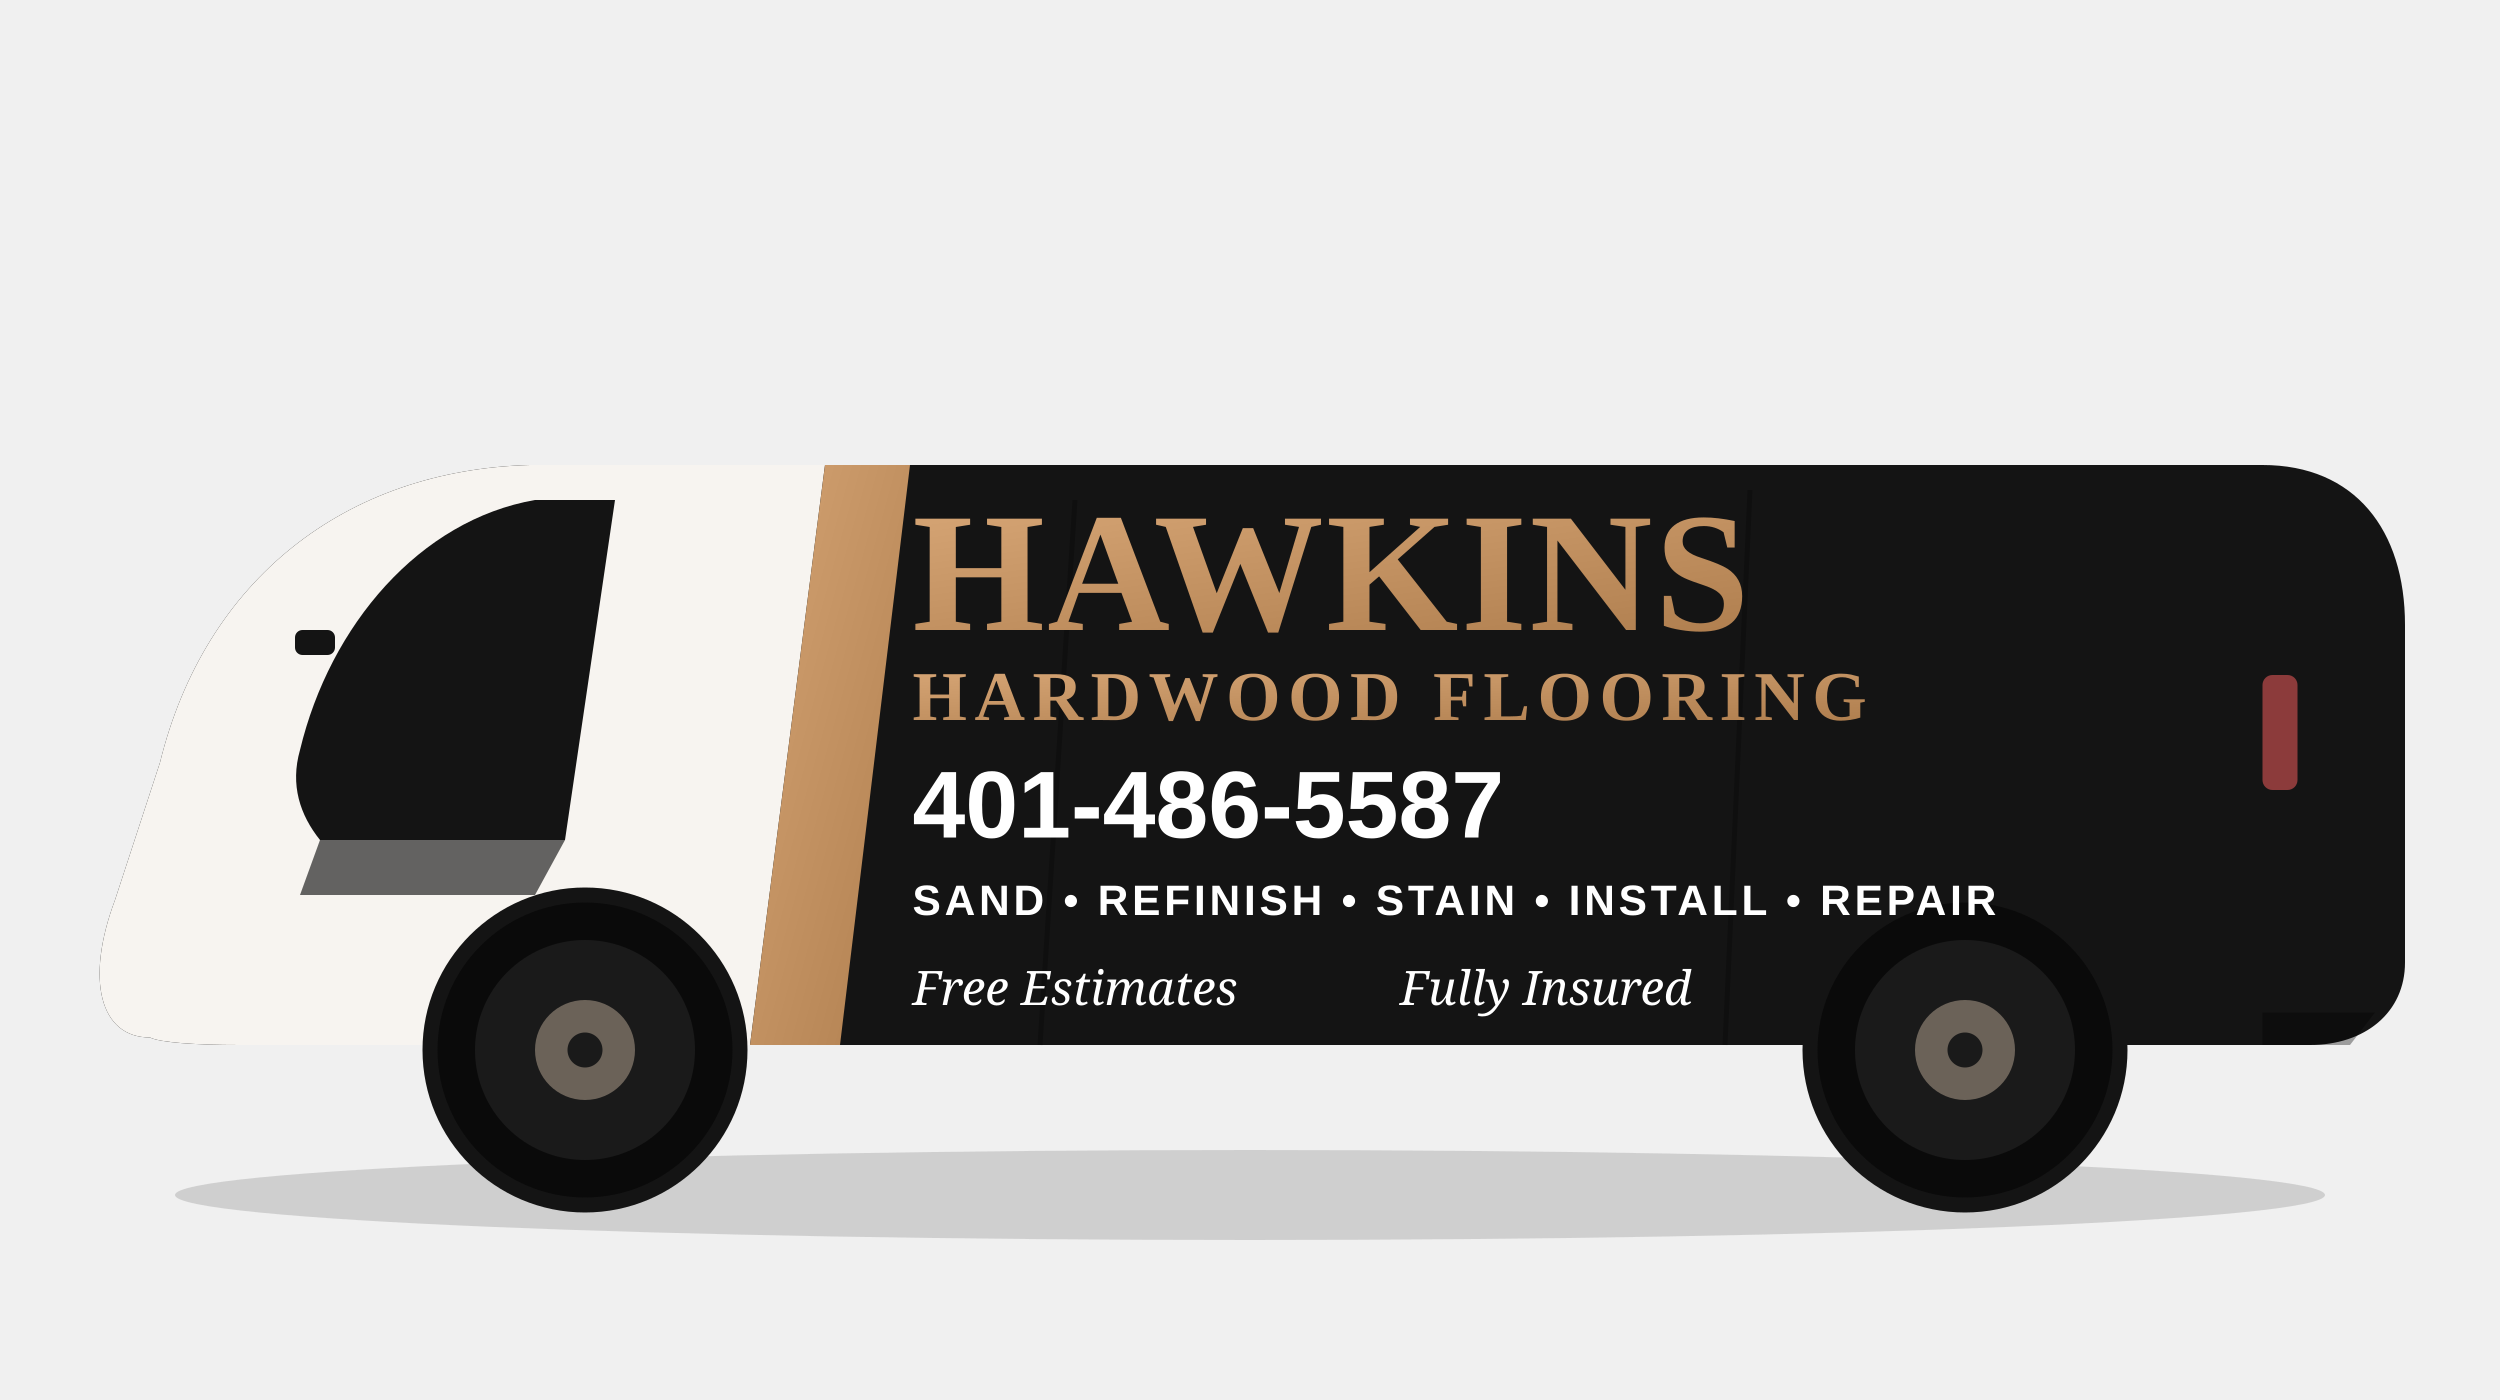
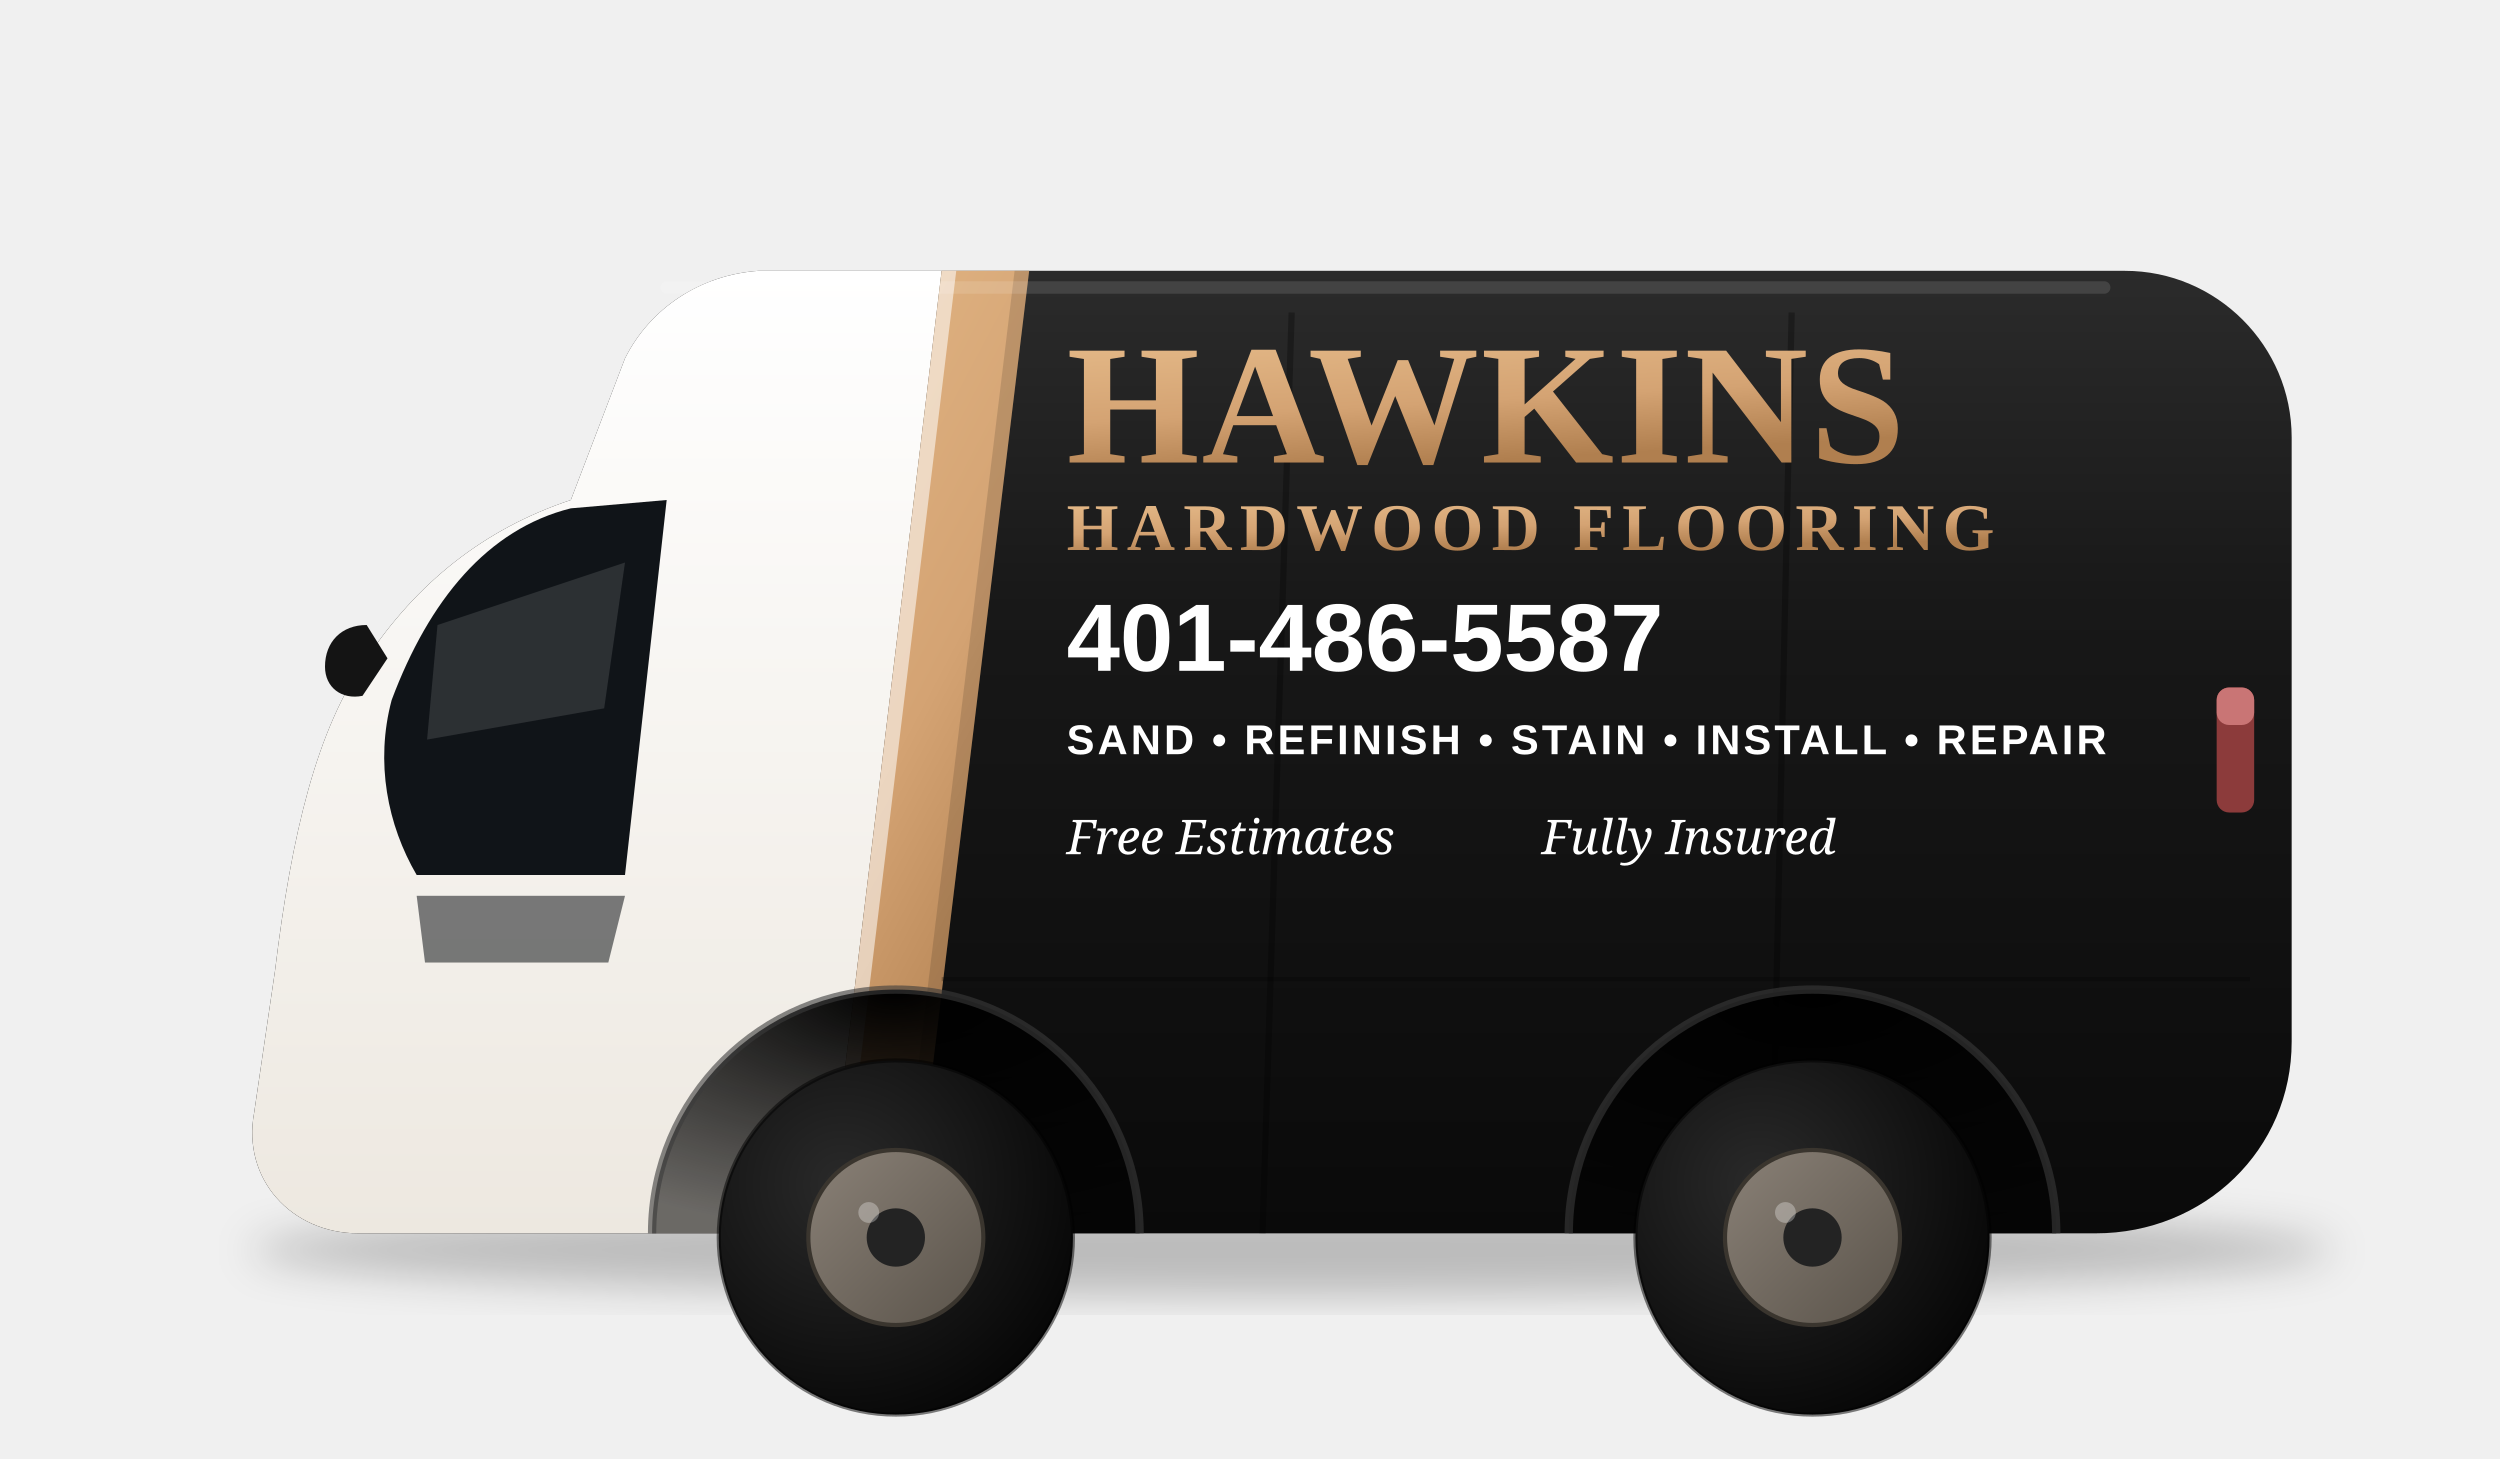
- <svg xmlns="http://www.w3.org/2000/svg" viewBox="0 0 1000 560" role="img" aria-labelledby="vanTitle">
+ <svg xmlns="http://www.w3.org/2000/svg" viewBox="0 0 1200 700" role="img" aria-labelledby="vanTitle">
  <defs>
-     <linearGradient id="stripe" x1="0" y1="0" x2="1" y2="1">
-       <stop offset="0" stop-color="#D4A373" />
+     <linearGradient id="stripe" x1="0" y1="0" x2="0.4" y2="1">
+       <stop offset="0" stop-color="#E2B685" />
+       <stop offset="0.55" stop-color="#D4A373" />
      <stop offset="1" stop-color="#B07F4F" />
    </linearGradient>
+     <linearGradient id="bodyFill" x1="0" y1="0" x2="0" y2="1">
+       <stop offset="0" stop-color="#2B2B2B" />
+       <stop offset="0.35" stop-color="#181818" />
+       <stop offset="1" stop-color="#0A0A0A" />
+     </linearGradient>
+     <linearGradient id="cabFill" x1="0" y1="0" x2="0" y2="1">
+       <stop offset="0" stop-color="#FFFFFF" />
+       <stop offset="1" stop-color="#EDE8E0" />
+     </linearGradient>
+     <radialGradient id="tireFill" cx="0.35" cy="0.35" r="0.75">
+       <stop offset="0" stop-color="#2A2A2A" />
+       <stop offset="1" stop-color="#050505" />
+     </radialGradient>
+     <linearGradient id="rimFill" x1="0" y1="0" x2="1" y2="1">
+       <stop offset="0" stop-color="#8A8177" />
+       <stop offset="1" stop-color="#5A534A" />
+     </linearGradient>
+     <radialGradient id="archFill" cx="0.5" cy="0" r="1">
+       <stop offset="0" stop-color="#000000" />
+       <stop offset="1" stop-color="#000000" stop-opacity="0.55" />
+     </radialGradient>
+     <filter id="softShadow" x="-20%" y="-20%" width="140%" height="140%">
+       <feGaussianBlur in="SourceGraphic" stdDeviation="10" />
+     </filter>
  </defs>
-   <ellipse cx="500" cy="478" rx="430" ry="18" fill="#141414" opacity="0.15" />
-   <path d="M60 415            C40 415 34 392 46 360            L64 305            C82 232 138 188 212 186            L905 186            C942 186 962 212 962 250            L962 385            C962 405 946 418 924 418            L96 418            C78 418 64 417 60 415 Z" fill="#141414" />
-   <path d="M60 415            C40 415 34 392 46 360            L64 305            C82 232 138 188 212 186            L330 186            L300 418            L96 418            C78 418 64 417 60 415 Z" fill="#F7F4F0" />
-   <path d="M330 186 L364 186 L336 418 L300 418 Z" fill="url(#stripe)" />
-   <path d="M120 300            C132 250 168 208 214 200            L246 200            L226 336            L128 336            C120 326 116 314 120 300 Z" fill="#141414" />
-   <path d="M128 336 L226 336 L214 358 L120 358 Z" fill="#141414" opacity="0.65" />
-   <rect x="118" y="252" width="16" height="10" rx="3" fill="#141414" />
-   <line x1="430" y1="200" x2="416" y2="418" stroke="#000000" stroke-opacity="0.25" stroke-width="2" />
-   <line x1="700" y1="196" x2="690" y2="418" stroke="#000000" stroke-opacity="0.25" stroke-width="2" />
-   <rect x="905" y="270" width="14" height="46" rx="4" fill="#8C3B3B" />
-   <path d="M905 405 L950 405 L940 418 L905 418 Z" fill="#000000" opacity="0.35" />
-   <circle cx="234" cy="420" r="62" fill="#0A0A0A" />
-   <circle cx="234" cy="420" r="62" fill="none" stroke="#141414" stroke-width="6" />
-   <circle cx="786" cy="420" r="62" fill="#0A0A0A" />
-   <circle cx="786" cy="420" r="62" fill="none" stroke="#141414" stroke-width="6" />
+   <ellipse cx="620" cy="600" rx="500" ry="22" fill="#000000" opacity="0.22" filter="url(#softShadow)" />
+   <path d="M172 592            C 140 592 116 566 122 534            L 132 466            C 140 400 152 350 176 316            C 200 280 232 254 274 240            L 300 172            C 312 148 336 132 364 130            L 1020 130            C 1064 130 1100 166 1100 210            L 1100 500            C 1100 552 1058 592 1006 592            Z" fill="url(#bodyFill)" />
+   <path d="M172 592            C 140 592 116 566 122 534            L 132 466            C 140 400 152 350 176 316            C 200 280 232 254 274 240            L 300 172            C 312 148 336 132 364 130            L 452 130            L 396 592            Z" fill="url(#cabFill)" />
+   <path d="M452 130 L494 130 L438 592 L396 592 Z" fill="url(#stripe)" />
+   <path d="M452 130 L459 130 L403 592 L396 592 Z" fill="#FFFFFF" opacity="0.55" />
+   <path d="M487 130 L494 130 L438 592 L431 592 Z" fill="#00000022" />
+   <path d="M188 336            C 206 288 234 254 274 244            L 320 240            L 300 420            L 200 420            C 186 396 180 366 188 336 Z" fill="#101418" />
+   <path d="M210 300 L 300 270 L 290 340 L 205 355 Z" fill="#ffffff" opacity="0.12" />
+   <path d="M200 430 L300 430 L292 462 L204 462 Z" fill="#101418" opacity="0.55" />
+   <path d="M176 300 C 164 300 156 308 156 320 C 156 330 164 336 174 334 L 186 316 Z" fill="#141414" />
+   <line x1="620" y1="150" x2="606" y2="592" stroke="#000000" stroke-opacity="0.3" stroke-width="3" />
+   <line x1="860" y1="150" x2="850" y2="592" stroke="#000000" stroke-opacity="0.3" stroke-width="3" />
+   <line x1="452" y1="470" x2="1080" y2="470" stroke="#000000" stroke-opacity="0.25" stroke-width="2" />
+   <rect x="1064" y="330" width="18" height="60" rx="6" fill="#8C3B3B" />
+   <rect x="1064" y="330" width="18" height="18" rx="6" fill="#C97575" />
+   <path d="M320 138 L1010 138" stroke="#ffffff" stroke-opacity="0.12" stroke-width="6" stroke-linecap="round" />
+   <path d="M 313 592 A 117 117 0 0 1 547 592 Z" fill="url(#archFill)" />
+   <path d="M 313 592 A 117 117 0 0 1 547 592" fill="none" stroke="#3a3a3a" stroke-width="4" opacity="0.6" />
+   <path d="M 753 592 A 117 117 0 0 1 987 592 Z" fill="url(#archFill)" />
+   <path d="M 753 592 A 117 117 0 0 1 987 592" fill="none" stroke="#3a3a3a" stroke-width="4" opacity="0.6" />
  <g>
-     <circle cx="234" cy="420" r="44" fill="#1A1A1A" />
-     <circle cx="234" cy="420" r="20" fill="#6B6258" />
-     <circle cx="234" cy="420" r="7" fill="#1A1A1A" />
+     <circle cx="430" cy="594" r="85" fill="url(#tireFill)" />
+     <circle cx="430" cy="594" r="85" fill="none" stroke="#000" stroke-width="2" opacity="0.5" />
+     <circle cx="430" cy="594" r="42" fill="url(#rimFill)" />
+     <circle cx="430" cy="594" r="42" fill="none" stroke="#3a352e" stroke-width="2" />
+     <circle cx="430" cy="594" r="14" fill="#232323" />
+     <circle cx="417" cy="582" r="5" fill="#ffffff" opacity="0.3" />
  </g>
  <g>
-     <circle cx="786" cy="420" r="44" fill="#1A1A1A" />
-     <circle cx="786" cy="420" r="20" fill="#6B6258" />
-     <circle cx="786" cy="420" r="7" fill="#1A1A1A" />
+     <circle cx="870" cy="594" r="85" fill="url(#tireFill)" />
+     <circle cx="870" cy="594" r="85" fill="none" stroke="#000" stroke-width="2" opacity="0.5" />
+     <circle cx="870" cy="594" r="42" fill="url(#rimFill)" />
+     <circle cx="870" cy="594" r="42" fill="none" stroke="#3a352e" stroke-width="2" />
+     <circle cx="870" cy="594" r="14" fill="#232323" />
+     <circle cx="857" cy="582" r="5" fill="#ffffff" opacity="0.3" />
  </g>
-   <text x="365" y="252" font-family="Georgia, 'Times New Roman', serif" font-weight="700" font-size="68" fill="url(#stripe)" letter-spacing="1">HAWKINS</text>
-   <text x="365" y="288" font-family="Georgia, 'Times New Roman', serif" font-weight="700" font-size="28" fill="url(#stripe)" letter-spacing="3">HARDWOOD FLOORING</text>
-   <text x="365" y="335" font-family="Arial, Helvetica, sans-serif" font-weight="700" font-size="38" fill="#FFFFFF">401-486-5587</text>
-   <text x="365" y="366" font-family="Arial, Helvetica, sans-serif" font-weight="600" font-size="17" letter-spacing="1.5" fill="#FFFFFF">SAND • REFINISH • STAIN • INSTALL • REPAIR</text>
-   <text x="365" y="402" font-family="Georgia, serif" font-style="italic" font-size="19" fill="#FFFFFF">Free Estimates</text>
-   <text x="560" y="402" font-family="Georgia, serif" font-style="italic" font-size="19" fill="#FFFFFF">Fully Insured</text>
+   <text x="512" y="222" font-family="Georgia, 'Times New Roman', serif" font-weight="700" font-size="82" fill="url(#stripe)" letter-spacing="1">HAWKINS</text>
+   <text x="512" y="264" font-family="Georgia, 'Times New Roman', serif" font-weight="700" font-size="32" fill="url(#stripe)" letter-spacing="4">HARDWOOD FLOORING</text>
+   <text x="512" y="322" font-family="Arial, Helvetica, sans-serif" font-weight="700" font-size="46" fill="#FFFFFF">401-486-5587</text>
+   <text x="512" y="362" font-family="Arial, Helvetica, sans-serif" font-weight="600" font-size="20" letter-spacing="1.5" fill="#FFFFFF">SAND • REFINISH • STAIN • INSTALL • REPAIR</text>
+   <text x="512" y="410" font-family="Georgia, serif" font-style="italic" font-size="23" fill="#FFFFFF">Free Estimates</text>
+   <text x="740" y="410" font-family="Georgia, serif" font-style="italic" font-size="23" fill="#FFFFFF">Fully Insured</text>
</svg>
